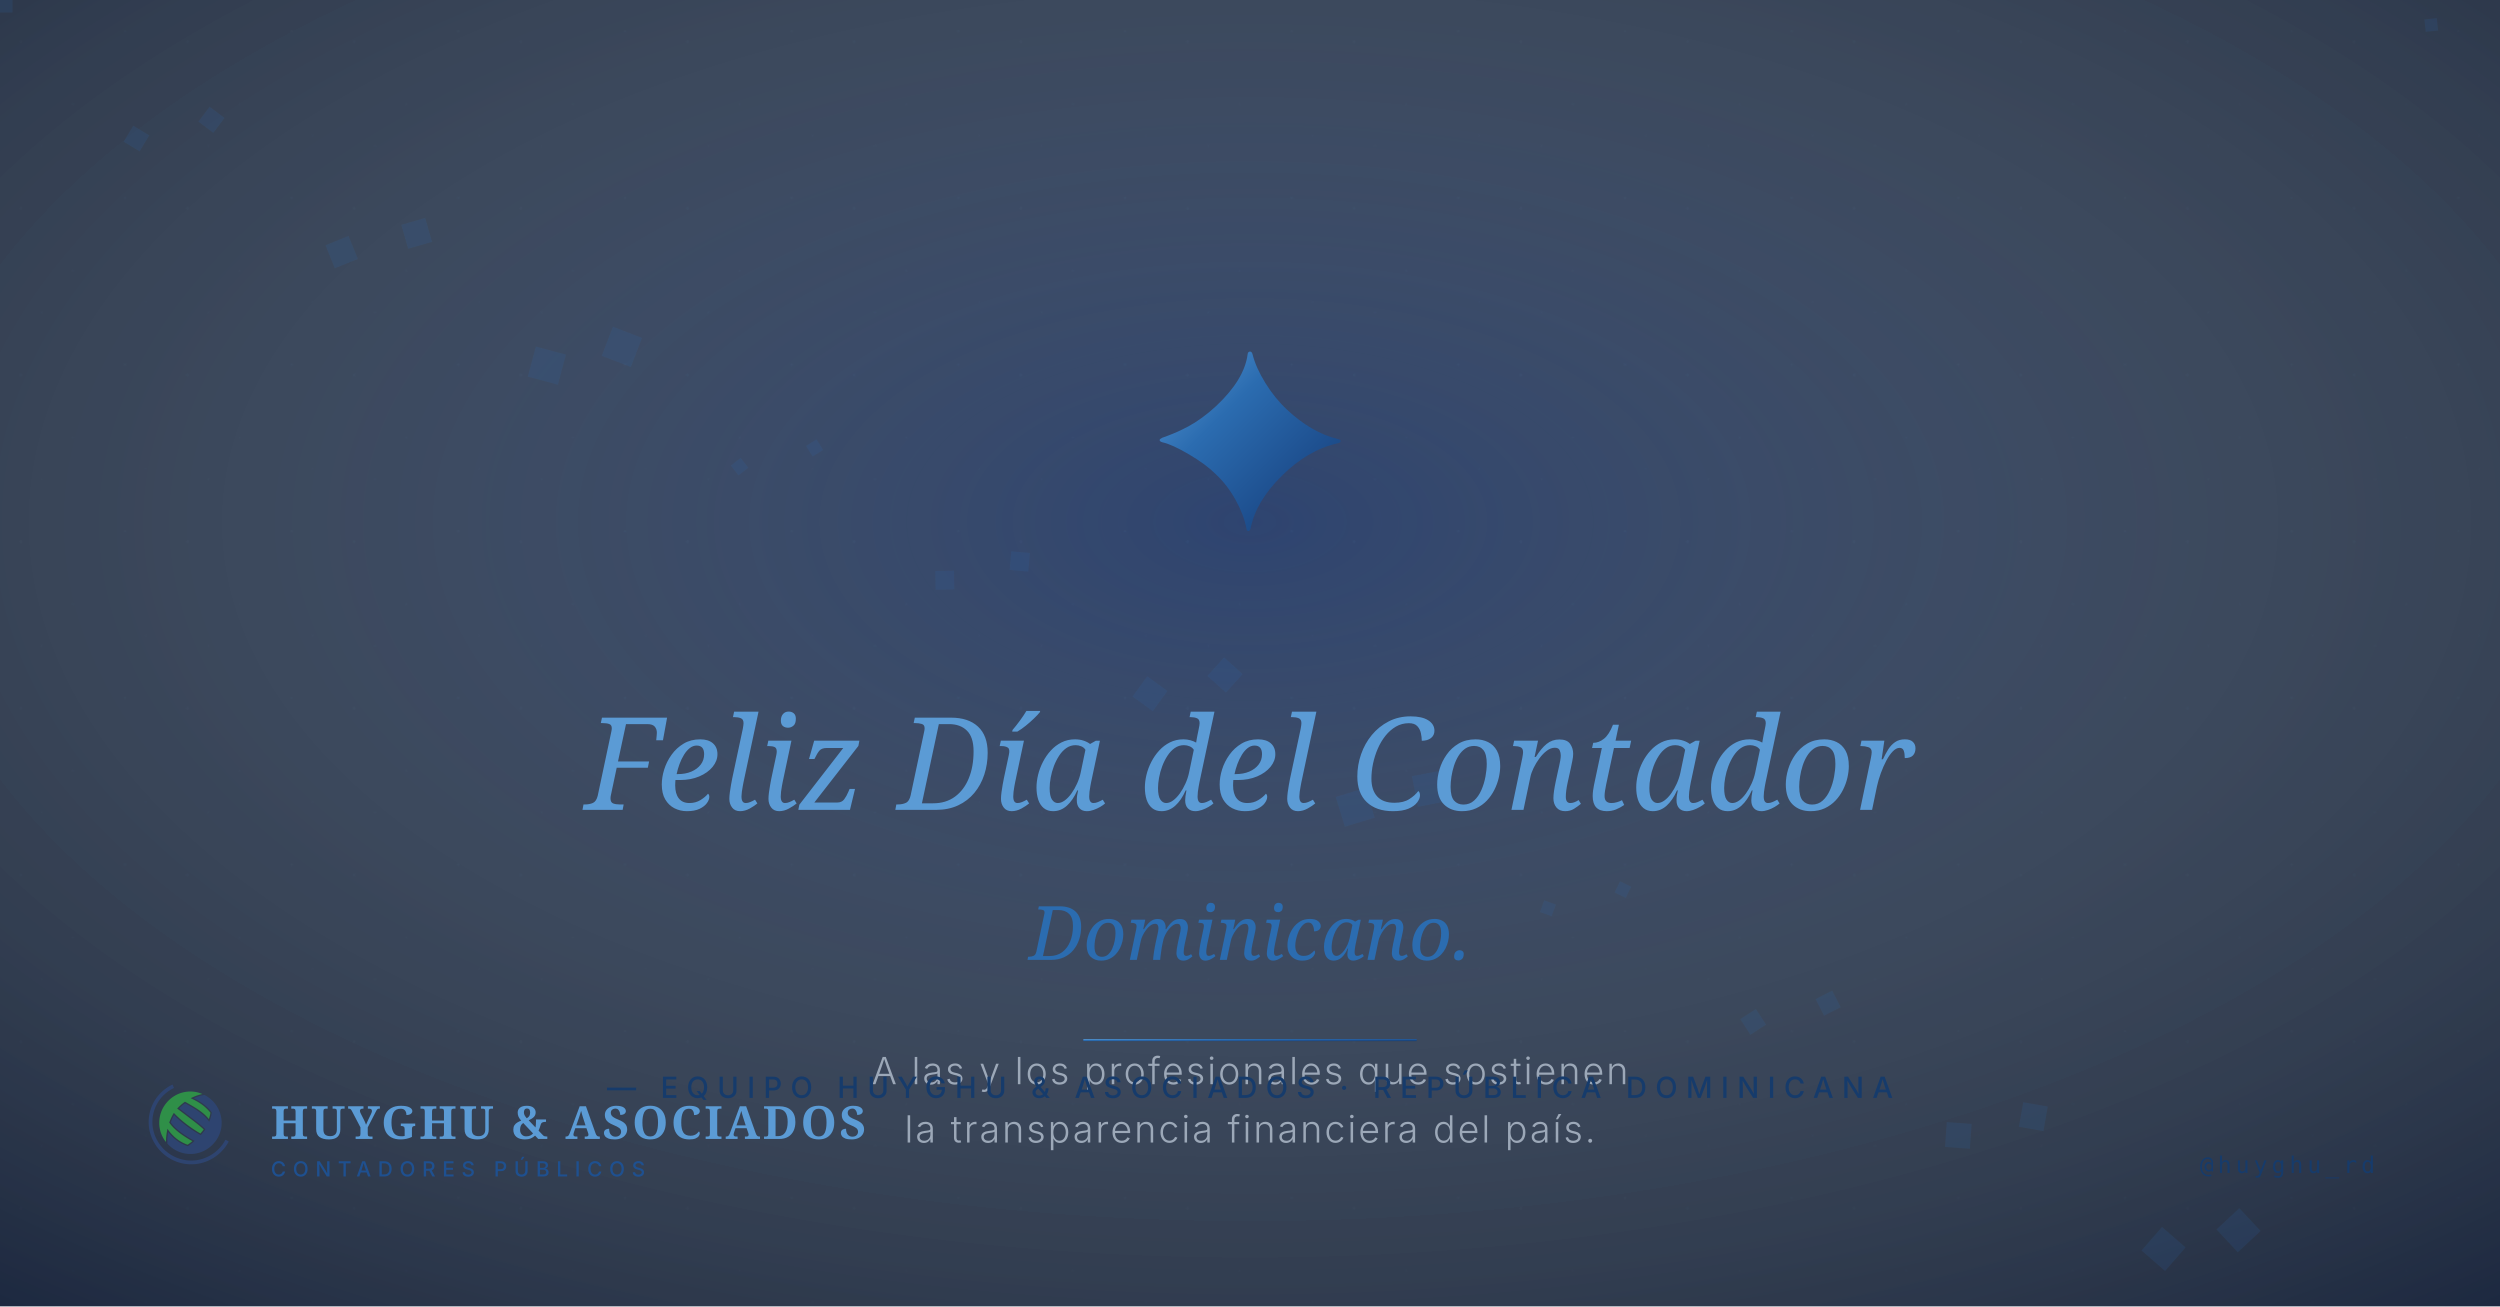
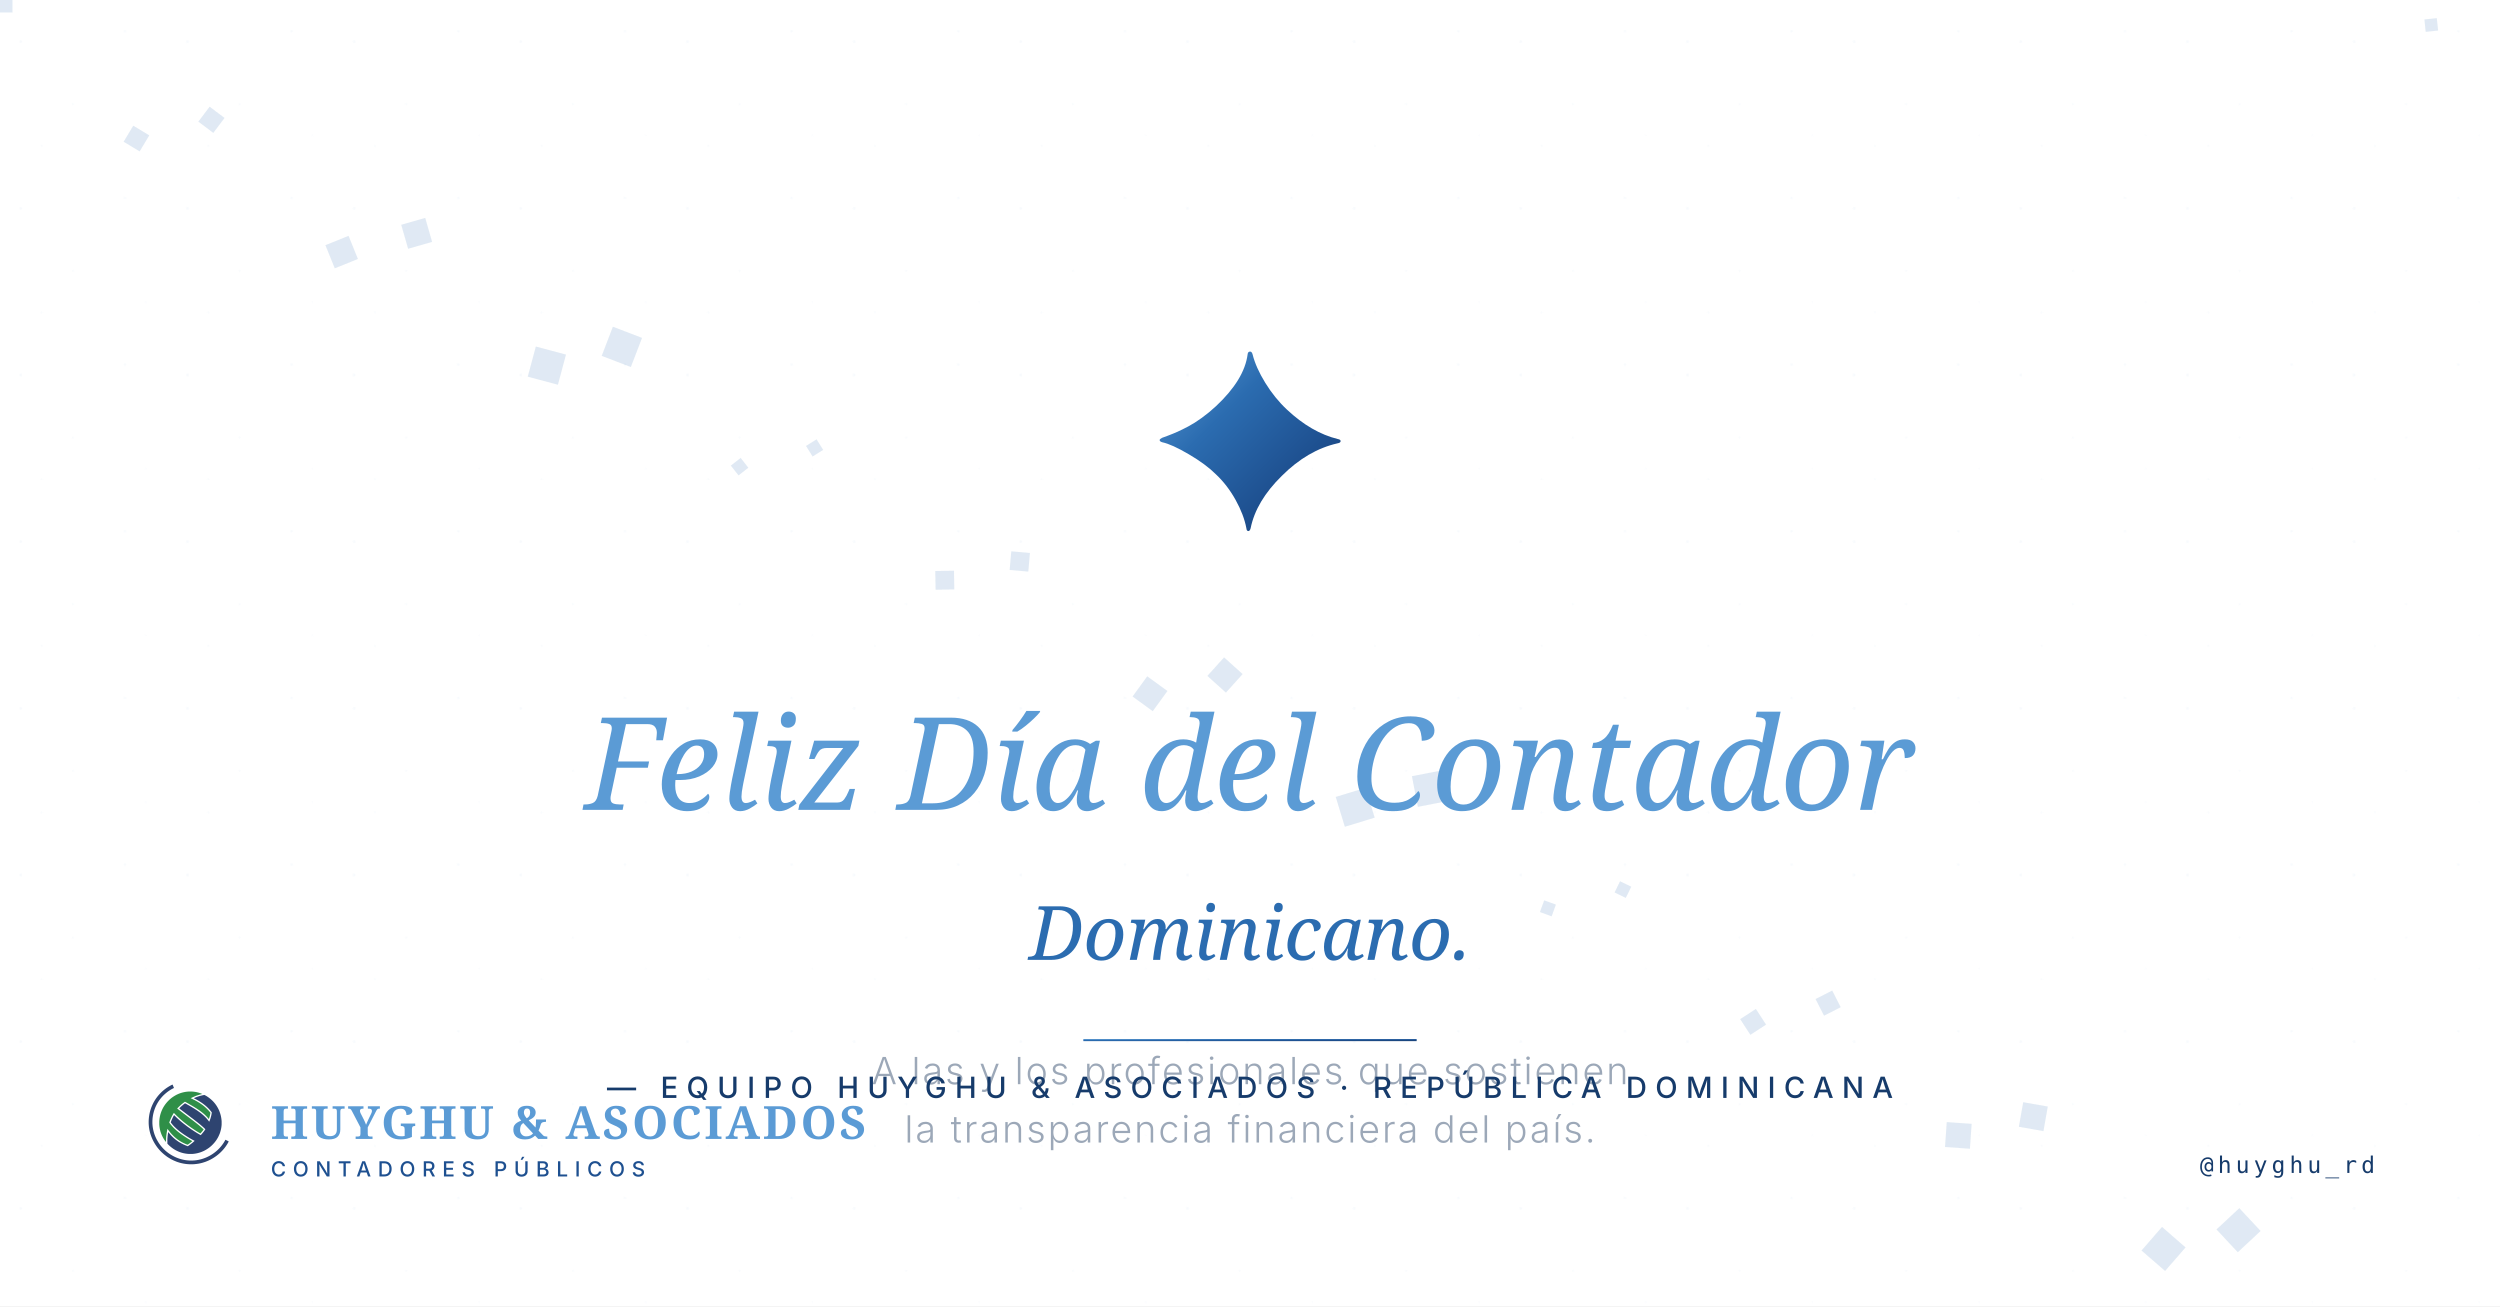
<svg xmlns="http://www.w3.org/2000/svg" viewBox="0 0 1200 627" width="1200" height="627" preserveAspectRatio="xMidYMid meet">
  <defs>
    <linearGradient id="g" x1="0" y1="0" x2="1" y2="1">
      <stop offset="0" stop-color="#5B9BD5" />
      <stop offset=".35" stop-color="#2B6CB0" />
      <stop offset=".7" stop-color="#1E5090" />
      <stop offset="1" stop-color="#163B6B" />
    </linearGradient>
    <linearGradient id="g2" x1="0" y1="0" x2="0" y2="1">
      <stop offset="0" stop-color="rgba(212,175,55,.18)" />
      <stop offset="1" stop-color="rgba(212,175,55,0)" />
    </linearGradient>
    <radialGradient id="vignette" cx="0.5" cy="0.4" r="0.8">
      <stop offset="0" stop-color="rgba(212,175,55,0)" />
-       <stop offset="1" stop-color="rgba(0,0,0,.45)" />
+       <stop offset="1" stop-color="rgba(0,0,0,0)" />
    </radialGradient>
    <pattern id="grain" x="0" y="0" width="80" height="80" patternUnits="userSpaceOnUse">
      <circle cx="10" cy="20" r=".7" fill="#5B9BD5" opacity=".06" />
      <circle cx="35" cy="50" r=".5" fill="#5B9BD5" opacity=".05" />
      <circle cx="60" cy="15" r=".6" fill="#5B9BD5" opacity=".06" />
      <circle cx="70" cy="65" r=".4" fill="#5B9BD5" opacity=".04" />
      <circle cx="20" cy="70" r=".5" fill="#5B9BD5" opacity=".05" />
    </pattern>
    <clipPath id="sphereClip">
      <circle cx="50" cy="49" r="38" />
    </clipPath>
    <symbol id="sphere" viewBox="0 0 2376 1760">
      <path d="M0,0 L6,0 L22,8 L49,23 L79,43 L96,55 L109,65 L119,73 L130,82 L144,94 L156,105 L163,112 L171,119 L180,128 L187,136 L201,151 L210,162 L224,179 L237,197 L247,211 L258,228 L270,248 L279,264 L293,291 L305,317 L316,345 L328,381 L337,413 L345,449 L351,486 L355,523 L356,538 L356,598 L354,627 L350,659 L344,693 L336,726 L326,761 L317,787 L306,813 L291,846 L279,869 L263,896 L249,918 L236,936 L224,952 L216,962 L207,973 L198,983 L191,991 L179,1004 L154,1029 L146,1036 L134,1047 L123,1056 L107,1069 L88,1083 L55,1105 L35,1117 L10,1131 L-14,1143 L-47,1157 L-71,1166 L-98,1175 L-136,1185 L-169,1192 L-202,1197 L-231,1200 L-246,1201 L-309,1201 L-346,1198 L-383,1193 L-423,1185 L-464,1174 L-499,1162 L-528,1150 L-552,1139 L-578,1126 L-602,1112 L-622,1100 L-642,1086 L-661,1072 L-677,1059 L-688,1050 L-702,1038 L-719,1022 L-739,1002 L-746,994 L-748,991 L-749,986 L-749,893 L-745,845 L-740,803 L-733,760 L-732,757 L-729,758 L-719,771 L-705,788 L-694,801 L-685,811 L-676,821 L-662,836 L-635,863 L-627,870 L-613,883 L-602,892 L-589,903 L-572,916 L-552,931 L-535,943 L-517,955 L-496,968 L-471,982 L-448,994 L-429,1004 L-403,1016 L-365,1032 L-334,1044 L-330,1042 L-311,1029 L-295,1017 L-277,1004 L-259,990 L-243,977 L-227,964 L-212,951 L-202,942 L-194,935 L-198,932 L-221,920 L-251,904 L-268,894 L-290,882 L-313,868 L-332,856 L-354,842 L-374,829 L-399,813 L-419,799 L-435,788 L-452,776 L-471,762 L-492,746 L-506,735 L-517,726 L-528,717 L-541,706 L-551,697 L-562,688 L-570,680 L-578,673 L-592,659 L-600,652 L-608,644 L-615,636 L-627,624 L-634,616 L-647,601 L-656,590 L-667,576 L-680,558 L-677,548 L-665,517 L-651,485 L-634,449 L-617,417 L-613,411 L-609,413 L-565,457 L-557,464 L-546,475 L-538,482 L-523,496 L-515,503 L-504,513 L-493,522 L-482,532 L-471,541 L-457,553 L-443,564 L-426,578 L-413,588 L-399,599 L-386,609 L-368,623 L-347,639 L-333,649 L-315,662 L-297,675 L-281,686 L-261,700 L-240,714 L-216,730 L-199,741 L-174,757 L-155,769 L-126,786 L-100,801 L-71,818 L-64,812 L-54,801 L-45,790 L-35,779 L-26,768 L-14,753 L1,733 L14,715 L25,699 L19,692 L9,682 L1,675 L-9,665 L-17,658 L-29,647 L-37,640 L-47,631 L-58,622 L-69,612 L-80,603 L-93,592 L-107,581 L-119,571 L-133,560 L-151,546 L-169,532 L-187,518 L-201,507 L-218,494 L-239,478 L-251,469 L-272,453 L-293,437 L-305,428 L-318,418 L-335,405 L-356,389 L-377,373 L-389,364 L-406,351 L-427,335 L-444,322 L-462,308 L-478,296 L-496,282 L-507,273 L-503,267 L-492,256 L-484,249 L-475,240 L-467,233 L-455,222 L-444,213 L-429,200 L-419,192 L-404,180 L-390,170 L-384,172 L-355,188 L-332,201 L-307,215 L-283,229 L-257,244 L-229,261 L-209,273 L-190,285 L-165,301 L-125,328 L-107,341 L-93,351 L-72,367 L-55,380 L-41,392 L-30,401 L-19,411 L-11,418 L1,429 L13,441 L21,448 L33,461 L43,471 L50,479 L63,494 L77,511 L88,525 L102,544 L104,545 L105,540 L117,511 L128,480 L139,443 L146,413 L151,387 L155,359 L154,353 L142,337 L129,321 L121,311 L109,297 L94,281 L58,245 L50,238 L39,228 L31,221 L18,210 L4,199 L-11,187 L-29,174 L-47,161 L-82,138 L-103,125 L-125,112 L-146,100 L-170,87 L-197,73 L-208,67 L-208,64 L-180,52 L-143,38 L-108,26 L-80,18 L-36,7 Z " fill="#2E4470" transform="translate(1612,311)" />
      <path d="M0,0 L65,0 L102,3 L144,9 L172,15 L206,24 L242,36 L267,46 L274,49 L274,51 L245,57 L203,69 L166,81 L131,94 L90,112 L61,125 L42,135 L40,135 L40,137 L49,140 L90,160 L124,177 L146,189 L173,204 L193,216 L213,228 L246,250 L266,264 L285,278 L302,291 L319,305 L334,318 L346,329 L361,343 L399,381 L406,389 L418,403 L428,414 L439,428 L441,431 L440,443 L433,481 L425,513 L411,557 L409,559 L398,547 L389,536 L378,524 L371,516 L330,475 L322,468 L308,455 L297,446 L283,434 L273,426 L255,412 L236,398 L217,384 L194,368 L182,360 L159,345 L137,331 L116,318 L88,301 L66,288 L38,272 L9,255 L-19,239 L-46,224 L-73,209 L-78,208 L-95,220 L-113,234 L-126,244 L-137,253 L-151,265 L-161,274 L-169,281 L-181,292 L-193,303 L-235,345 L-235,347 L-216,361 L-202,372 L-181,388 L-162,402 L-147,414 L-131,426 L-118,436 L-100,450 L-81,464 L-63,478 L-44,492 L-26,506 L-10,518 L3,528 L21,542 L40,556 L53,566 L74,582 L93,596 L111,610 L126,622 L142,634 L155,645 L171,657 L184,668 L198,679 L215,693 L228,704 L239,713 L250,723 L261,732 L274,744 L282,751 L294,762 L303,769 L302,774 L290,791 L280,804 L272,814 L260,828 L252,838 L240,852 L236,853 L212,839 L188,825 L162,809 L143,797 L111,776 L67,747 L49,734 L32,722 L14,709 L0,699 L-19,685 L-36,672 L-52,660 L-66,649 L-81,637 L-95,626 L-111,613 L-121,605 L-134,594 L-147,583 L-161,571 L-172,561 L-183,552 L-190,545 L-198,538 L-205,531 L-213,524 L-229,509 L-246,493 L-282,457 L-289,449 L-297,441 L-302,435 L-306,440 L-318,459 L-331,482 L-346,510 L-363,546 L-380,586 L-395,625 L-397,632 L-386,648 L-376,661 L-367,672 L-358,683 L-346,697 L-339,705 L-328,717 L-319,727 L-291,755 L-283,762 L-267,777 L-257,786 L-247,795 L-236,804 L-226,813 L-212,824 L-196,837 L-177,851 L-157,866 L-141,877 L-124,889 L-85,915 L-67,927 L-48,939 L-24,954 L4,971 L30,986 L57,1001 L72,1009 L70,1013 L56,1025 L42,1036 L27,1048 L9,1061 L-10,1075 L-22,1083 L-32,1080 L-54,1072 L-90,1056 L-123,1040 L-149,1026 L-176,1010 L-195,998 L-214,985 L-232,972 L-250,958 L-261,949 L-274,938 L-288,926 L-301,914 L-342,873 L-349,865 L-360,853 L-367,845 L-378,832 L-389,818 L-400,804 L-411,790 L-422,775 L-433,759 L-435,765 L-444,813 L-451,856 L-457,902 L-460,933 L-462,972 L-463,1026 L-469,1021 L-482,1004 L-495,986 L-507,967 L-516,952 L-526,934 L-540,907 L-551,883 L-565,847 L-576,814 L-585,778 L-592,742 L-597,708 L-600,670 L-600,609 L-598,579 L-594,545 L-587,505 L-579,471 L-568,435 L-555,400 L-543,372 L-529,343 L-517,321 L-501,295 L-493,283 L-482,267 L-470,251 L-459,237 L-448,224 L-439,213 L-431,205 L-424,197 L-396,169 L-388,162 L-378,153 L-367,144 L-350,130 L-331,116 L-301,96 L-276,81 L-258,71 L-241,62 L-205,46 L-180,36 L-146,25 L-112,16 L-78,9 L-46,4 L-16,1 Z " fill="#2F8F48" transform="translate(1298,241)" />
      <path d="M0,0 L3,2 L10,17 L15,28 L21,46 L27,58 L31,69 L12,79 L-15,93 L-37,106 L-61,121 L-80,134 L-98,147 L-111,157 L-127,170 L-140,181 L-151,190 L-168,206 L-178,215 L-198,235 L-205,243 L-219,258 L-228,269 L-240,283 L-253,300 L-268,320 L-286,347 L-299,368 L-311,389 L-325,415 L-341,448 L-354,479 L-364,506 L-376,542 L-388,587 L-396,625 L-402,665 L-405,691 L-408,739 L-408,791 L-405,835 L-400,875 L-394,909 L-385,948 L-377,978 L-364,1018 L-348,1059 L-333,1092 L-317,1124 L-303,1148 L-286,1177 L-266,1207 L-253,1225 L-237,1246 L-228,1257 L-217,1270 L-205,1284 L-193,1297 L-179,1312 L-165,1326 L-157,1333 L-149,1341 L-141,1348 L-127,1360 L-116,1369 L-102,1380 L-89,1390 L-71,1403 L-47,1419 L-28,1431 L-4,1445 L20,1458 L52,1474 L77,1485 L110,1498 L147,1511 L182,1521 L219,1530 L260,1538 L298,1543 L333,1546 L352,1547 L409,1547 L446,1545 L484,1541 L527,1534 L567,1525 L604,1515 L640,1503 L677,1489 L704,1477 L729,1465 L751,1454 L774,1441 L791,1431 L810,1419 L832,1404 L850,1391 L863,1381 L877,1370 L894,1356 L909,1343 L922,1331 L933,1320 L940,1314 L947,1306 L961,1292 L968,1284 L980,1270 L992,1256 L1003,1242 L1019,1221 L1031,1204 L1047,1180 L1064,1152 L1078,1126 L1079,1124 L1085,1126 L1108,1138 L1144,1156 L1145,1160 L1137,1177 L1124,1200 L1114,1217 L1092,1250 L1080,1267 L1064,1288 L1053,1302 L1042,1315 L1030,1329 L1018,1342 L1006,1355 L976,1385 L968,1392 L954,1405 L943,1414 L933,1423 L923,1431 L909,1442 L888,1458 L869,1471 L853,1482 L831,1496 L816,1505 L795,1517 L763,1534 L736,1547 L703,1561 L675,1572 L639,1584 L606,1594 L566,1604 L530,1611 L488,1617 L449,1621 L417,1623 L348,1623 L303,1620 L259,1615 L218,1608 L181,1600 L150,1592 L111,1580 L85,1571 L51,1557 L21,1544 L-14,1527 L-43,1511 L-71,1494 L-92,1481 L-104,1473 L-122,1460 L-139,1447 L-152,1437 L-168,1424 L-179,1415 L-189,1406 L-197,1399 L-209,1388 L-222,1376 L-246,1352 L-253,1344 L-266,1330 L-275,1319 L-284,1309 L-295,1295 L-308,1279 L-321,1261 L-335,1241 L-348,1221 L-361,1200 L-374,1178 L-388,1152 L-405,1118 L-418,1088 L-432,1053 L-443,1022 L-455,983 L-463,951 L-471,913 L-478,868 L-482,826 L-484,792 L-484,741 L-482,704 L-478,662 L-471,615 L-463,575 L-453,536 L-439,491 L-428,460 L-412,422 L-398,392 L-386,368 L-373,345 L-360,323 L-346,301 L-333,282 L-320,264 L-304,243 L-291,227 L-280,214 L-271,204 L-264,196 L-252,183 L-241,172 L-240,170 L-238,170 L-236,166 L-228,159 L-214,145 L-206,138 L-195,128 L-184,119 L-170,107 L-153,94 L-136,81 L-116,67 L-101,57 L-79,43 L-57,30 L-28,14 Z " fill="#2E4470" transform="translate(966,99)" />
    </symbol>
    <symbol id="crown" viewBox="0 0 2376 1760">
      <path d="M0,0 L6,0 L22,8 L49,23 L79,43 L96,55 L109,65 L119,73 L130,82 L144,94 L156,105 L163,112 L171,119 L180,128 L187,136 L201,151 L210,162 L224,179 L237,197 L247,211 L258,228 L270,248 L279,264 L293,291 L305,317 L316,345 L328,381 L337,413 L345,449 L351,486 L355,523 L356,538 L356,598 L354,627 L350,659 L344,693 L336,726 L326,761 L317,787 L306,813 L291,846 L279,869 L263,896 L249,918 L236,936 L224,952 L216,962 L207,973 L198,983 L191,991 L179,1004 L154,1029 L146,1036 L134,1047 L123,1056 L107,1069 L88,1083 L55,1105 L35,1117 L10,1131 L-14,1143 L-47,1157 L-71,1166 L-98,1175 L-136,1185 L-169,1192 L-202,1197 L-231,1200 L-246,1201 L-309,1201 L-346,1198 L-383,1193 L-423,1185 L-464,1174 L-499,1162 L-528,1150 L-552,1139 L-578,1126 L-602,1112 L-622,1100 L-642,1086 L-661,1072 L-677,1059 L-688,1050 L-702,1038 L-719,1022 L-739,1002 L-746,994 L-748,991 L-749,986 L-749,893 L-745,845 L-740,803 L-733,760 L-732,757 L-729,758 L-719,771 L-705,788 L-694,801 L-685,811 L-676,821 L-662,836 L-635,863 L-627,870 L-613,883 L-602,892 L-589,903 L-572,916 L-552,931 L-535,943 L-517,955 L-496,968 L-471,982 L-448,994 L-429,1004 L-403,1016 L-365,1032 L-334,1044 L-330,1042 L-311,1029 L-295,1017 L-277,1004 L-259,990 L-243,977 L-227,964 L-212,951 L-202,942 L-194,935 L-198,932 L-221,920 L-251,904 L-268,894 L-290,882 L-313,868 L-332,856 L-354,842 L-374,829 L-399,813 L-419,799 L-435,788 L-452,776 L-471,762 L-492,746 L-506,735 L-517,726 L-528,717 L-541,706 L-551,697 L-562,688 L-570,680 L-578,673 L-592,659 L-600,652 L-608,644 L-615,636 L-627,624 L-634,616 L-647,601 L-656,590 L-667,576 L-680,558 L-677,548 L-665,517 L-651,485 L-634,449 L-617,417 L-613,411 L-609,413 L-565,457 L-557,464 L-546,475 L-538,482 L-523,496 L-515,503 L-504,513 L-493,522 L-482,532 L-471,541 L-457,553 L-443,564 L-426,578 L-413,588 L-399,599 L-386,609 L-368,623 L-347,639 L-333,649 L-315,662 L-297,675 L-281,686 L-261,700 L-240,714 L-216,730 L-199,741 L-174,757 L-155,769 L-126,786 L-100,801 L-71,818 L-64,812 L-54,801 L-45,790 L-35,779 L-26,768 L-14,753 L1,733 L14,715 L25,699 L19,692 L9,682 L1,675 L-9,665 L-17,658 L-29,647 L-37,640 L-47,631 L-58,622 L-69,612 L-80,603 L-93,592 L-107,581 L-119,571 L-133,560 L-151,546 L-169,532 L-187,518 L-201,507 L-218,494 L-239,478 L-251,469 L-272,453 L-293,437 L-305,428 L-318,418 L-335,405 L-356,389 L-377,373 L-389,364 L-406,351 L-427,335 L-444,322 L-462,308 L-478,296 L-496,282 L-507,273 L-503,267 L-492,256 L-484,249 L-475,240 L-467,233 L-455,222 L-444,213 L-429,200 L-419,192 L-404,180 L-390,170 L-384,172 L-355,188 L-332,201 L-307,215 L-283,229 L-257,244 L-229,261 L-209,273 L-190,285 L-165,301 L-125,328 L-107,341 L-93,351 L-72,367 L-55,380 L-41,392 L-30,401 L-19,411 L-11,418 L1,429 L13,441 L21,448 L33,461 L43,471 L50,479 L63,494 L77,511 L88,525 L102,544 L104,545 L105,540 L117,511 L128,480 L139,443 L146,413 L151,387 L155,359 L154,353 L142,337 L129,321 L121,311 L109,297 L94,281 L58,245 L50,238 L39,228 L31,221 L18,210 L4,199 L-11,187 L-29,174 L-47,161 L-82,138 L-103,125 L-125,112 L-146,100 L-170,87 L-197,73 L-208,67 L-208,64 L-180,52 L-143,38 L-108,26 L-80,18 L-36,7 Z " fill="#2E4470" transform="translate(1612,311)" />
      <path d="M0,0 L65,0 L102,3 L144,9 L172,15 L206,24 L242,36 L267,46 L274,49 L274,51 L245,57 L203,69 L166,81 L131,94 L90,112 L61,125 L42,135 L40,135 L40,137 L49,140 L90,160 L124,177 L146,189 L173,204 L193,216 L213,228 L246,250 L266,264 L285,278 L302,291 L319,305 L334,318 L346,329 L361,343 L399,381 L406,389 L418,403 L428,414 L439,428 L441,431 L440,443 L433,481 L425,513 L411,557 L409,559 L398,547 L389,536 L378,524 L371,516 L330,475 L322,468 L308,455 L297,446 L283,434 L273,426 L255,412 L236,398 L217,384 L194,368 L182,360 L159,345 L137,331 L116,318 L88,301 L66,288 L38,272 L9,255 L-19,239 L-46,224 L-73,209 L-78,208 L-95,220 L-113,234 L-126,244 L-137,253 L-151,265 L-161,274 L-169,281 L-181,292 L-193,303 L-235,345 L-235,347 L-216,361 L-202,372 L-181,388 L-162,402 L-147,414 L-131,426 L-118,436 L-100,450 L-81,464 L-63,478 L-44,492 L-26,506 L-10,518 L3,528 L21,542 L40,556 L53,566 L74,582 L93,596 L111,610 L126,622 L142,634 L155,645 L171,657 L184,668 L198,679 L215,693 L228,704 L239,713 L250,723 L261,732 L274,744 L282,751 L294,762 L303,769 L302,774 L290,791 L280,804 L272,814 L260,828 L252,838 L240,852 L236,853 L212,839 L188,825 L162,809 L143,797 L111,776 L67,747 L49,734 L32,722 L14,709 L0,699 L-19,685 L-36,672 L-52,660 L-66,649 L-81,637 L-95,626 L-111,613 L-121,605 L-134,594 L-147,583 L-161,571 L-172,561 L-183,552 L-190,545 L-198,538 L-205,531 L-213,524 L-229,509 L-246,493 L-282,457 L-289,449 L-297,441 L-302,435 L-306,440 L-318,459 L-331,482 L-346,510 L-363,546 L-380,586 L-395,625 L-397,632 L-386,648 L-376,661 L-367,672 L-358,683 L-346,697 L-339,705 L-328,717 L-319,727 L-291,755 L-283,762 L-267,777 L-257,786 L-247,795 L-236,804 L-226,813 L-212,824 L-196,837 L-177,851 L-157,866 L-141,877 L-124,889 L-85,915 L-67,927 L-48,939 L-24,954 L4,971 L30,986 L57,1001 L72,1009 L70,1013 L56,1025 L42,1036 L27,1048 L9,1061 L-10,1075 L-22,1083 L-32,1080 L-54,1072 L-90,1056 L-123,1040 L-149,1026 L-176,1010 L-195,998 L-214,985 L-232,972 L-250,958 L-261,949 L-274,938 L-288,926 L-301,914 L-342,873 L-349,865 L-360,853 L-367,845 L-378,832 L-389,818 L-400,804 L-411,790 L-422,775 L-433,759 L-435,765 L-444,813 L-451,856 L-457,902 L-460,933 L-462,972 L-463,1026 L-469,1021 L-482,1004 L-495,986 L-507,967 L-516,952 L-526,934 L-540,907 L-551,883 L-565,847 L-576,814 L-585,778 L-592,742 L-597,708 L-600,670 L-600,609 L-598,579 L-594,545 L-587,505 L-579,471 L-568,435 L-555,400 L-543,372 L-529,343 L-517,321 L-501,295 L-493,283 L-482,267 L-470,251 L-459,237 L-448,224 L-439,213 L-431,205 L-424,197 L-396,169 L-388,162 L-378,153 L-367,144 L-350,130 L-331,116 L-301,96 L-276,81 L-258,71 L-241,62 L-205,46 L-180,36 L-146,25 L-112,16 L-78,9 L-46,4 L-16,1 Z " fill="#2F8F48" transform="translate(1298,241)" />
      <path d="M0,0 L3,2 L10,17 L15,28 L21,46 L27,58 L31,69 L12,79 L-15,93 L-37,106 L-61,121 L-80,134 L-98,147 L-111,157 L-127,170 L-140,181 L-151,190 L-168,206 L-178,215 L-198,235 L-205,243 L-219,258 L-228,269 L-240,283 L-253,300 L-268,320 L-286,347 L-299,368 L-311,389 L-325,415 L-341,448 L-354,479 L-364,506 L-376,542 L-388,587 L-396,625 L-402,665 L-405,691 L-408,739 L-408,791 L-405,835 L-400,875 L-394,909 L-385,948 L-377,978 L-364,1018 L-348,1059 L-333,1092 L-317,1124 L-303,1148 L-286,1177 L-266,1207 L-253,1225 L-237,1246 L-228,1257 L-217,1270 L-205,1284 L-193,1297 L-179,1312 L-165,1326 L-157,1333 L-149,1341 L-141,1348 L-127,1360 L-116,1369 L-102,1380 L-89,1390 L-71,1403 L-47,1419 L-28,1431 L-4,1445 L20,1458 L52,1474 L77,1485 L110,1498 L147,1511 L182,1521 L219,1530 L260,1538 L298,1543 L333,1546 L352,1547 L409,1547 L446,1545 L484,1541 L527,1534 L567,1525 L604,1515 L640,1503 L677,1489 L704,1477 L729,1465 L751,1454 L774,1441 L791,1431 L810,1419 L832,1404 L850,1391 L863,1381 L877,1370 L894,1356 L909,1343 L922,1331 L933,1320 L940,1314 L947,1306 L961,1292 L968,1284 L980,1270 L992,1256 L1003,1242 L1019,1221 L1031,1204 L1047,1180 L1064,1152 L1078,1126 L1079,1124 L1085,1126 L1108,1138 L1144,1156 L1145,1160 L1137,1177 L1124,1200 L1114,1217 L1092,1250 L1080,1267 L1064,1288 L1053,1302 L1042,1315 L1030,1329 L1018,1342 L1006,1355 L976,1385 L968,1392 L954,1405 L943,1414 L933,1423 L923,1431 L909,1442 L888,1458 L869,1471 L853,1482 L831,1496 L816,1505 L795,1517 L763,1534 L736,1547 L703,1561 L675,1572 L639,1584 L606,1594 L566,1604 L530,1611 L488,1617 L449,1621 L417,1623 L348,1623 L303,1620 L259,1615 L218,1608 L181,1600 L150,1592 L111,1580 L85,1571 L51,1557 L21,1544 L-14,1527 L-43,1511 L-71,1494 L-92,1481 L-104,1473 L-122,1460 L-139,1447 L-152,1437 L-168,1424 L-179,1415 L-189,1406 L-197,1399 L-209,1388 L-222,1376 L-246,1352 L-253,1344 L-266,1330 L-275,1319 L-284,1309 L-295,1295 L-308,1279 L-321,1261 L-335,1241 L-348,1221 L-361,1200 L-374,1178 L-388,1152 L-405,1118 L-418,1088 L-432,1053 L-443,1022 L-455,983 L-463,951 L-471,913 L-478,868 L-482,826 L-484,792 L-484,741 L-482,704 L-478,662 L-471,615 L-463,575 L-453,536 L-439,491 L-428,460 L-412,422 L-398,392 L-386,368 L-373,345 L-360,323 L-346,301 L-333,282 L-320,264 L-304,243 L-291,227 L-280,214 L-271,204 L-264,196 L-252,183 L-241,172 L-240,170 L-238,170 L-236,166 L-228,159 L-214,145 L-206,138 L-195,128 L-184,119 L-170,107 L-153,94 L-136,81 L-116,67 L-101,57 L-79,43 L-57,30 L-28,14 Z " fill="#2E4470" transform="translate(966,99)" />
    </symbol>
  </defs>
-   <rect id="bg" width="1200" height="627" fill="#2E4470" />
+   <rect id="bg" width="1200" height="627" fill="#FFFFFF" />
  <rect width="1200" height="627" fill="url(#grain)" opacity=".7" />
  <rect width="1200" height="627" fill="url(#vignette)" />
  <g id="confetti" opacity=".8">
    <rect x="0" y="0" width="6" height="6" fill="#2B6CB0" opacity=".18" transform="rotate(0 3 3)" />
    <rect x="97" y="53" width="9" height="9" fill="#2B6CB0" opacity=".18" transform="rotate(37 101.5 57.5)" />
    <rect x="194" y="106" width="12" height="12" fill="#2B6CB0" opacity=".18" transform="rotate(74 200 112)" />
    <rect x="291" y="159" width="15" height="15" fill="#2B6CB0" opacity=".18" transform="rotate(111 298.5 166.5)" />
    <rect x="388" y="212" width="6" height="6" fill="#2B6CB0" opacity=".18" transform="rotate(148 391 215)" />
    <rect x="485" y="265" width="9" height="9" fill="#2B6CB0" opacity=".18" transform="rotate(185 489.5 269.5)" />
    <rect x="582" y="318" width="12" height="12" fill="#2B6CB0" opacity=".18" transform="rotate(222 588 324)" />
    <rect x="679" y="371" width="15" height="15" fill="#2B6CB0" opacity=".18" transform="rotate(259 686.5 378.5)" />
    <rect x="776" y="424" width="6" height="6" fill="#2B6CB0" opacity=".18" transform="rotate(296 779 427)" />
    <rect x="873" y="477" width="9" height="9" fill="#2B6CB0" opacity=".18" transform="rotate(333 877.5 481.5)" />
    <rect x="970" y="530" width="12" height="12" fill="#2B6CB0" opacity=".18" transform="rotate(370 976 536)" />
    <rect x="1067" y="583" width="15" height="15" fill="#2B6CB0" opacity=".18" transform="rotate(407 1074.5 590.5)" />
    <rect x="1164" y="9" width="6" height="6" fill="#2B6CB0" opacity=".18" transform="rotate(444 1167 12)" />
    <rect x="61" y="62" width="9" height="9" fill="#2B6CB0" opacity=".18" transform="rotate(481 65.5 66.5)" />
    <rect x="158" y="115" width="12" height="12" fill="#2B6CB0" opacity=".18" transform="rotate(518 164 121)" />
    <rect x="255" y="168" width="15" height="15" fill="#2B6CB0" opacity=".18" transform="rotate(555 262.5 175.5)" />
    <rect x="352" y="221" width="6" height="6" fill="#2B6CB0" opacity=".18" transform="rotate(592 355 224)" />
    <rect x="449" y="274" width="9" height="9" fill="#2B6CB0" opacity=".18" transform="rotate(629 453.5 278.5)" />
    <rect x="546" y="327" width="12" height="12" fill="#2B6CB0" opacity=".18" transform="rotate(666 552 333)" />
    <rect x="643" y="380" width="15" height="15" fill="#2B6CB0" opacity=".18" transform="rotate(703 650.5 387.5)" />
    <rect x="740" y="433" width="6" height="6" fill="#2B6CB0" opacity=".18" transform="rotate(740 743 436)" />
    <rect x="837" y="486" width="9" height="9" fill="#2B6CB0" opacity=".18" transform="rotate(777 841.5 490.5)" />
    <rect x="934" y="539" width="12" height="12" fill="#2B6CB0" opacity=".18" transform="rotate(814 940 545)" />
    <rect x="1031" y="592" width="15" height="15" fill="#2B6CB0" opacity=".18" transform="rotate(851 1038.5 599.5)" />
  </g>
  <g id="symbol" transform="translate(600,219.45)">
    <text text-anchor="middle" font-family="Cinzel,Georgia,serif" font-weight="700" font-size="120" fill="url(#g)" dominant-baseline="middle">✦</text>
  </g>
  <g id="headline" transform="translate(600,388.74)">
    <text text-anchor="middle" font-family="Cormorant Garamond,Georgia,serif" font-style="italic" font-weight="500" font-size="62" fill="#5B9BD5">Feliz Día del Contador</text>
    <text y="72" text-anchor="middle" font-family="Cormorant Garamond,Georgia,serif" font-style="italic" font-weight="500" font-size="36" fill="#2B6CB0">Dominicano.</text>
    <rect x="-80" y="110" width="160" height="1" fill="url(#g)" />
  </g>
  <g id="message" transform="translate(600,520.41)">
    <text text-anchor="middle" font-family="Inter,Arial,sans-serif" font-weight="300" font-size="18" fill="#9CA8B8" letter-spacing="1">A las y los profesionales que sostienen</text>
    <text y="28" text-anchor="middle" font-family="Inter,Arial,sans-serif" font-weight="300" font-size="18" fill="#9CA8B8" letter-spacing="1">la transparencia financiera del país.</text>
  </g>
  <g id="signature" transform="translate(600,527)">
    <text text-anchor="middle" font-family="Inter,Arial,sans-serif" font-weight="500" font-size="14" fill="#163B6B" letter-spacing="4">— EQUIPO HUYGHU &amp; ASOCIADOS · REPÚBLICA DOMINICANA</text>
  </g>
  <g id="logo">
    <use href="#sphere" x="60" y="511" width="56" height="56" />
    <text x="130" y="546.7" font-family="Cinzel,Georgia,serif" font-weight="600" font-size="22" fill="#5B9BD5" letter-spacing="1.32">HUYGHU &amp; ASOCIADOS</text>
    <text x="130" y="564.7" font-family="Inter,Arial,sans-serif" font-weight="500" font-size="10" fill="#1E5090" letter-spacing="3.2">CONTADORES PÚBLICOS</text>
    <text x="1140" y="563" text-anchor="end" font-family="JetBrains Mono,monospace" font-size="11" fill="#163B6B" letter-spacing="1.98">@huyghu_rd</text>
  </g>
</svg>
